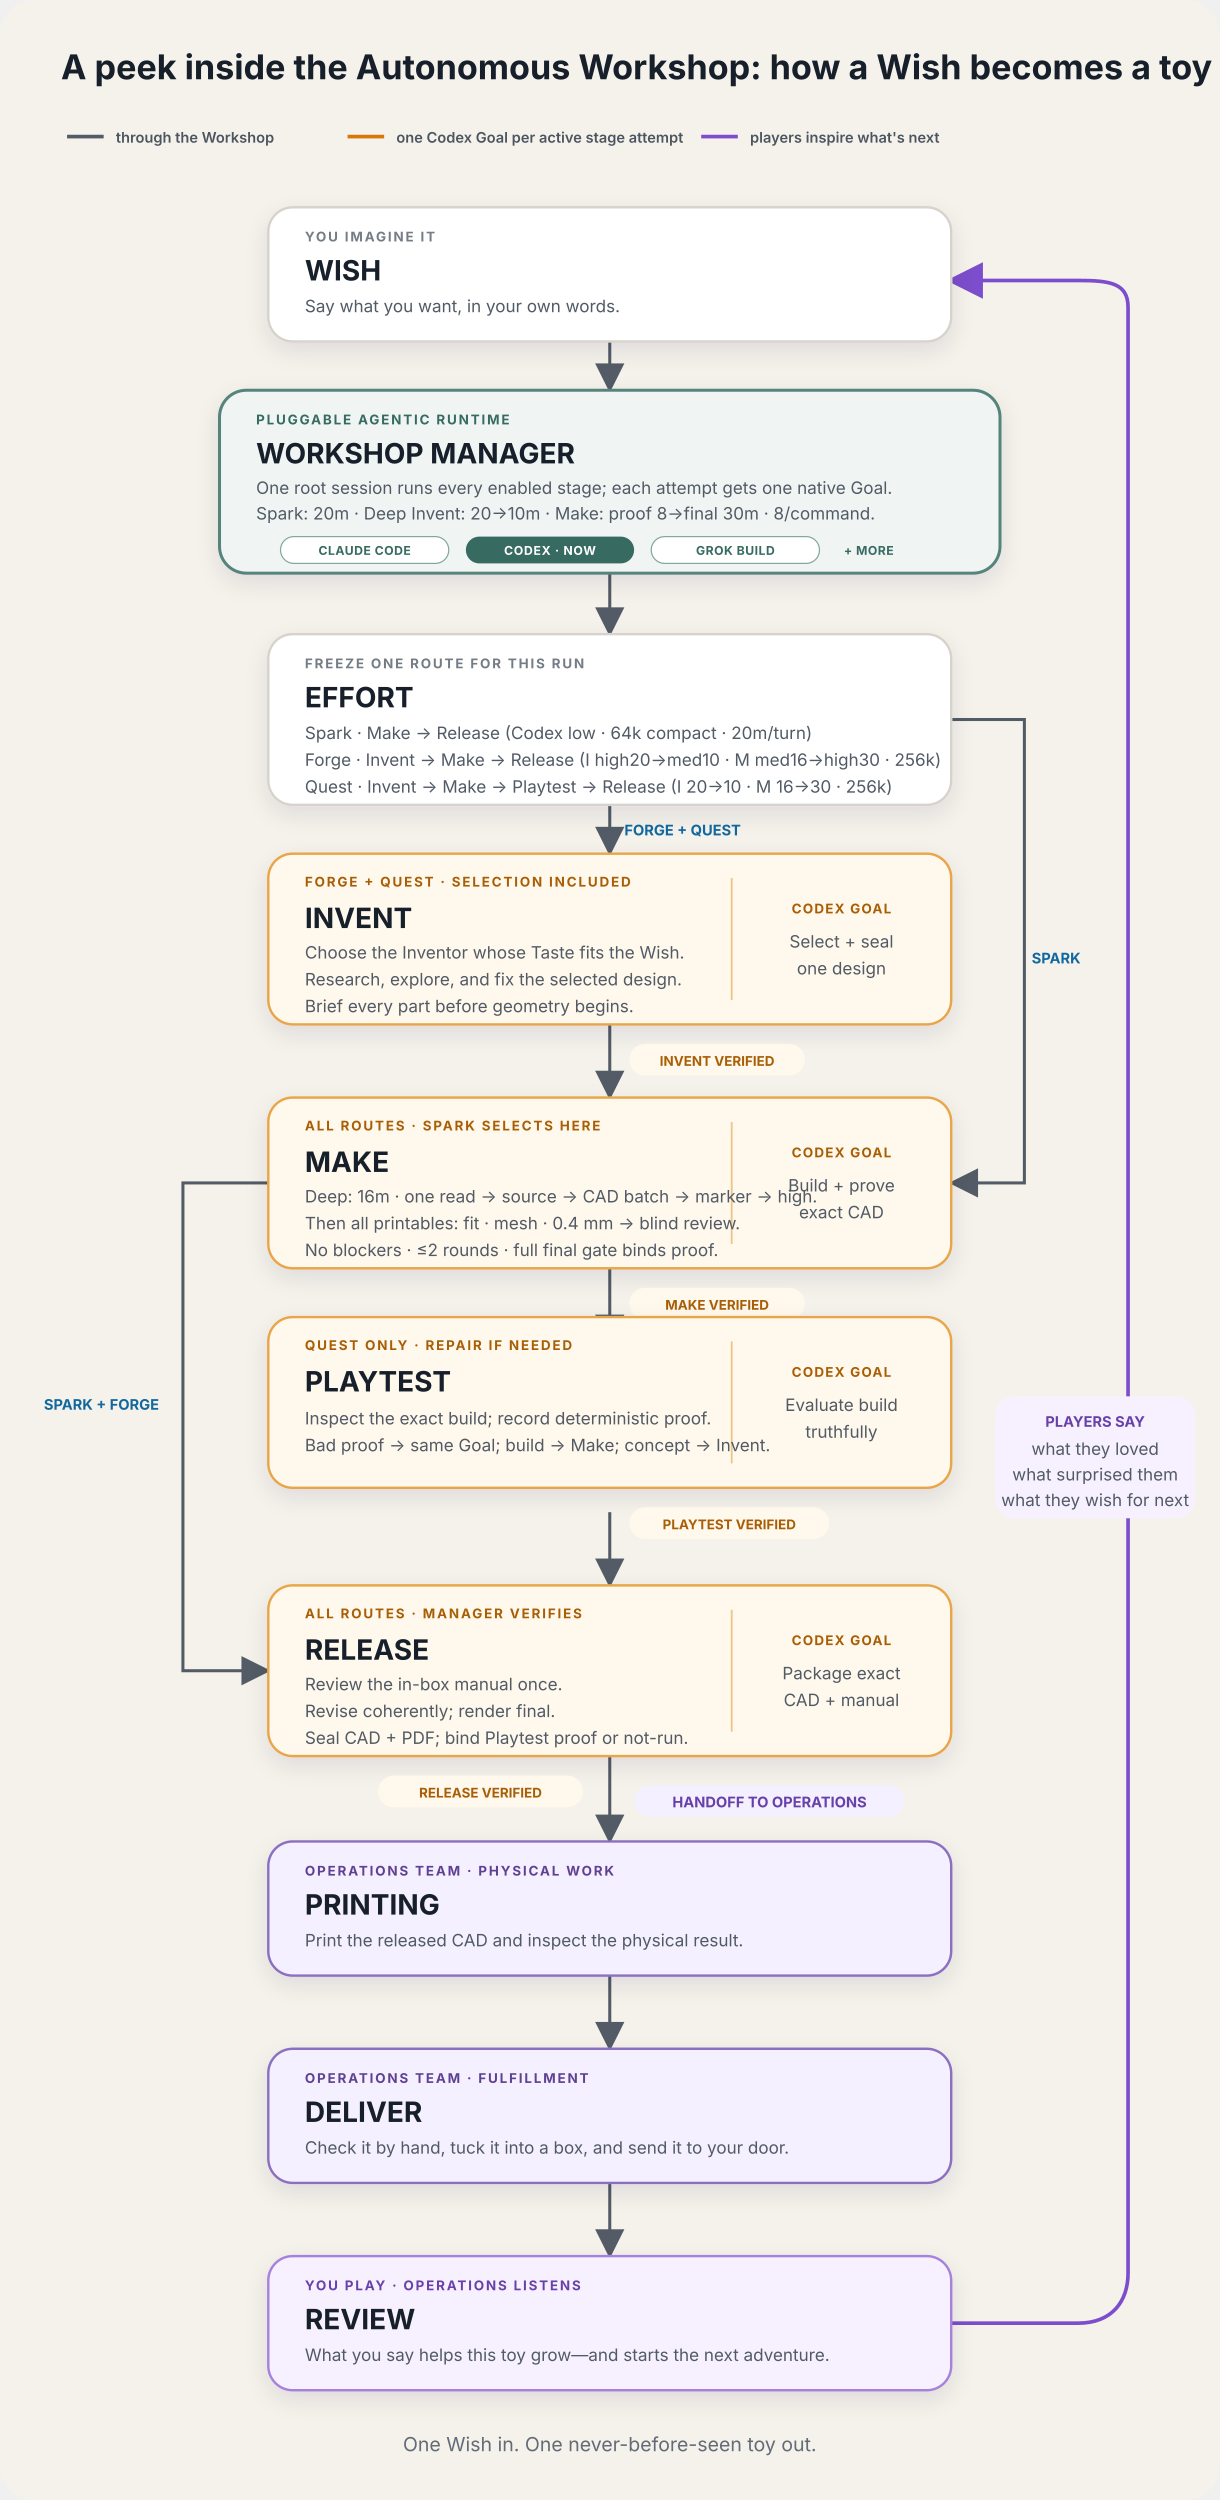
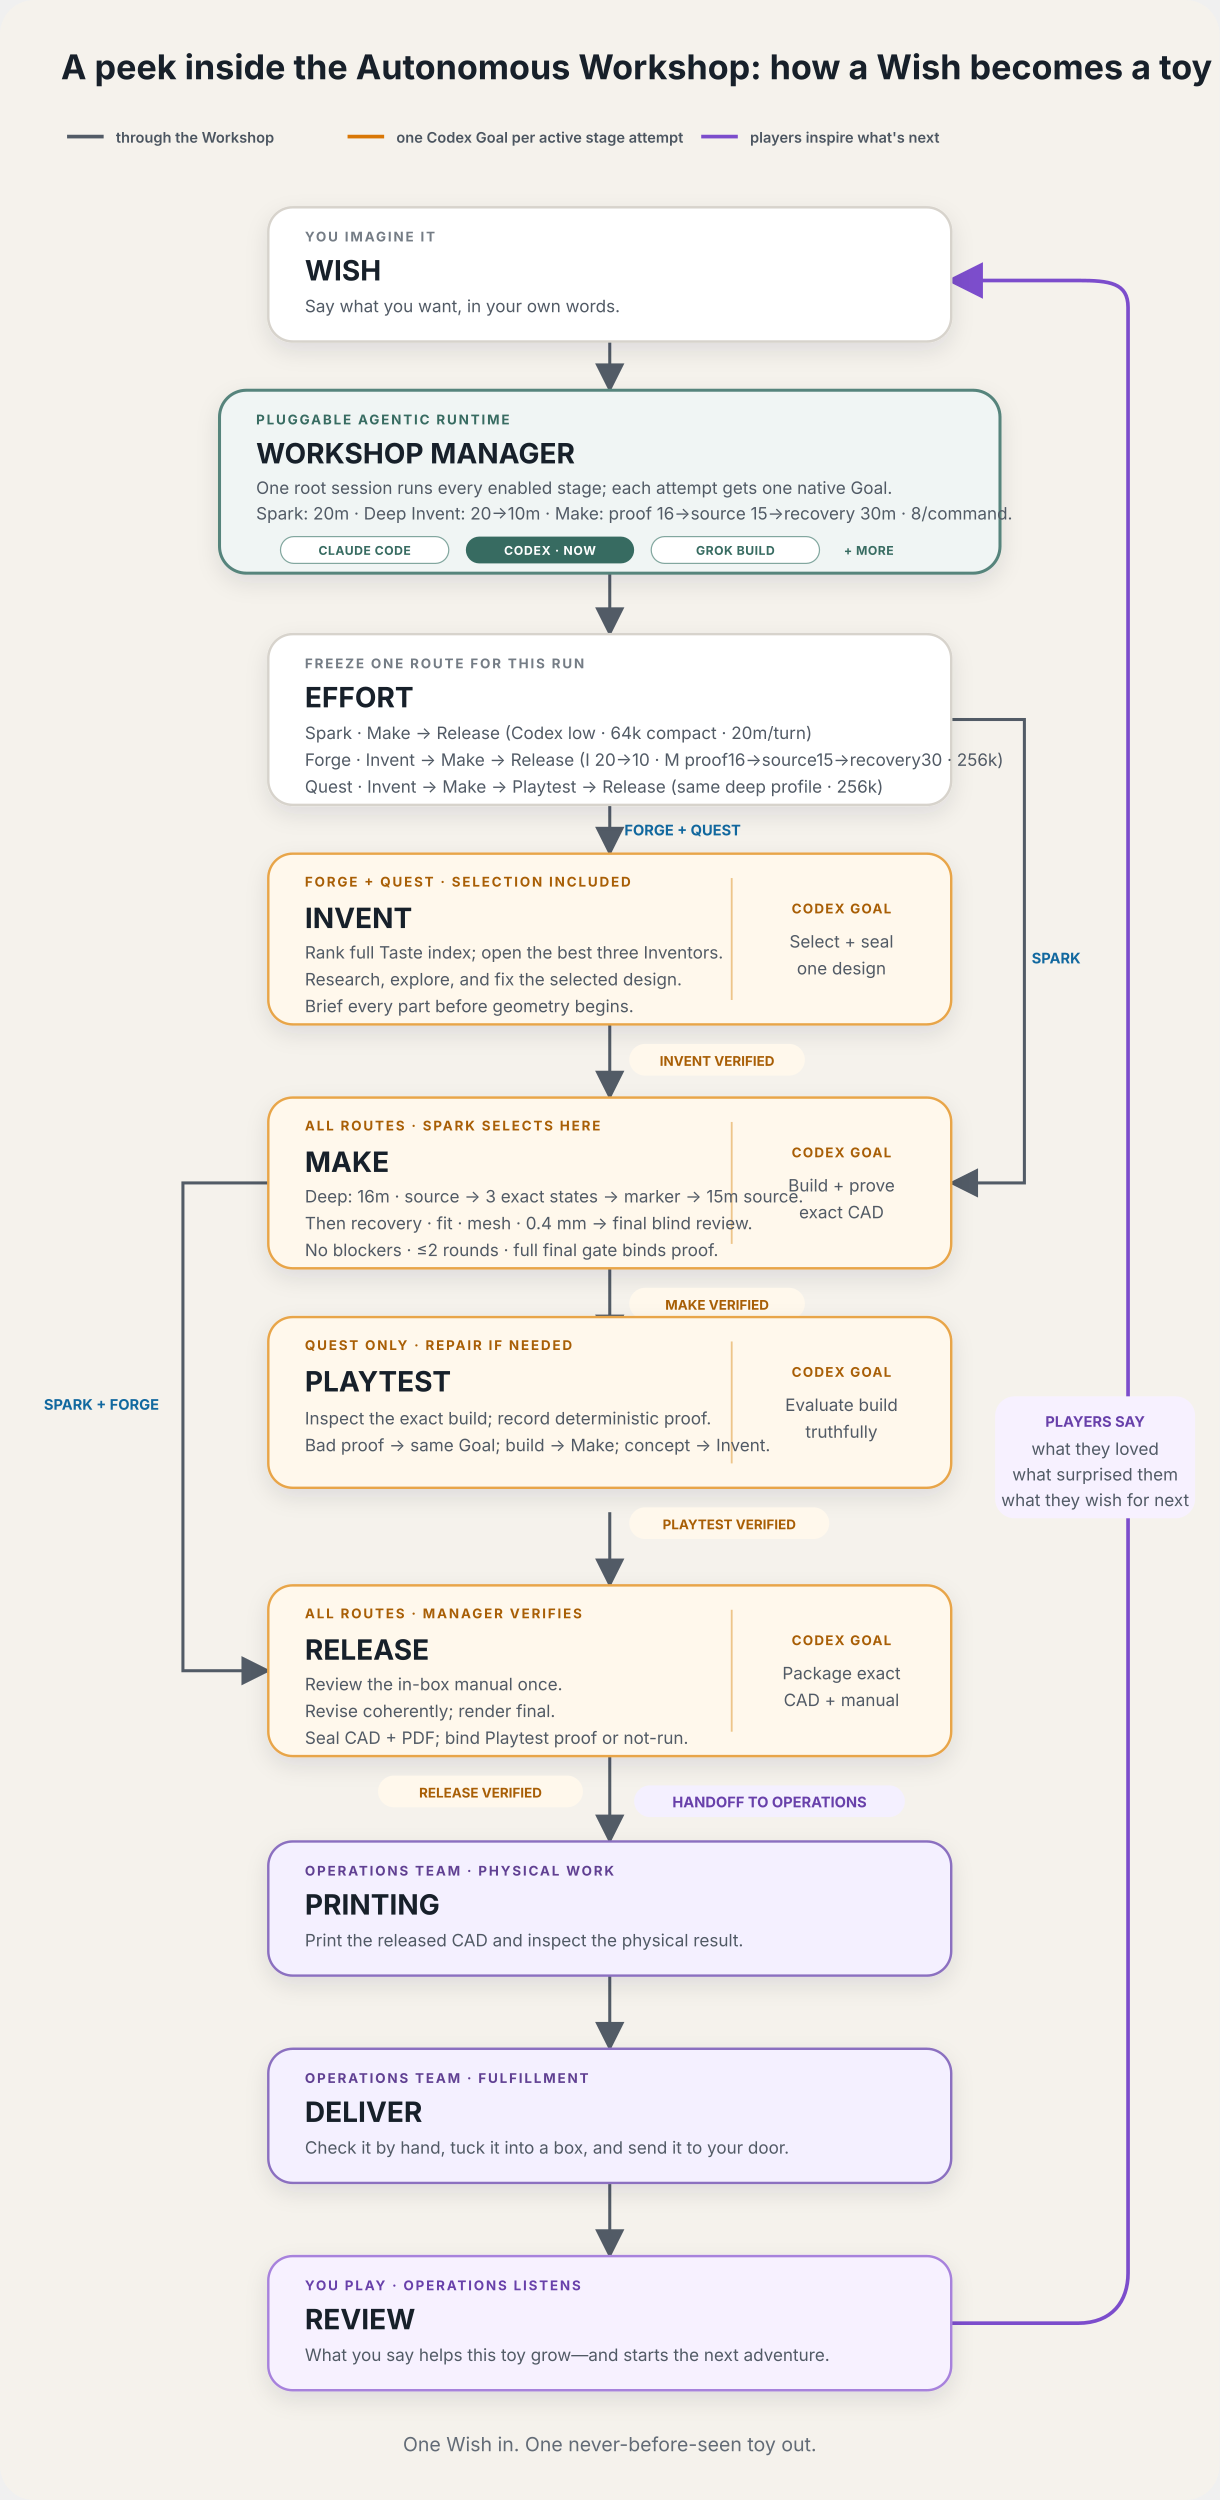
<svg xmlns="http://www.w3.org/2000/svg" viewBox="0 0 1000 2050" role="img" aria-labelledby="title description">
  <defs>
    <filter id="shadow" x="-20%" y="-20%" width="140%" height="160%">
      <feDropShadow dx="0" dy="7" stdDeviation="9" flood-color="#17202a" flood-opacity="0.10" />
    </filter>
    <marker id="arrow-main" viewBox="0 0 12 12" markerWidth="24" markerHeight="24" refX="11" refY="6" orient="auto" markerUnits="userSpaceOnUse" overflow="visible">
      <polygon points="0,0 12,6 0,12" fill="#525b66" />
    </marker>
    <marker id="arrow-ai" markerWidth="10" markerHeight="10" refX="8" refY="5" orient="auto" markerUnits="strokeWidth">
      <path d="M 0 0 L 10 5 L 0 10 z" fill="#1675b8" />
    </marker>
    <marker id="arrow-human" markerWidth="10" markerHeight="10" refX="8" refY="5" orient="auto" markerUnits="strokeWidth">
      <path d="M 0 0 L 10 5 L 0 10 z" fill="#7c4dcc" />
    </marker>
    <style>
      .title { font: 700 28px -apple-system, BlinkMacSystemFont, "Segoe UI", sans-serif; fill: #17202a; }
      .subtitle { font: 400 16px -apple-system, BlinkMacSystemFont, "Segoe UI", sans-serif; fill: #626b76; }
      .legend { font: 600 12px -apple-system, BlinkMacSystemFont, "Segoe UI", sans-serif; fill: #4b5560; }
      .node { fill: #ffffff; stroke: #d7d3cc; stroke-width: 2; }
      .node-manager { fill: #f0f5f4; stroke: #56847c; stroke-width: 2.5; }
      .node-internal { fill: #fff8ec; stroke: #e8a548; stroke-width: 2; }
      .node-ai { fill: #eef8ff; stroke: #67aee0; stroke-width: 2; }
      .node-human { fill: #f7f1ff; stroke: #a782dc; stroke-width: 2; }
      .node-ops { fill: #f4f0ff; stroke: #8b6fc0; stroke-width: 2; }
      .eyebrow { font: 700 11px -apple-system, BlinkMacSystemFont, "Segoe UI", sans-serif; letter-spacing: 1.5px; fill: #747c85; }
      .eyebrow-manager { fill: #376b61; }
      .eyebrow-internal { fill: #a85e05; }
      .eyebrow-ai { fill: #11689f; }
      .eyebrow-human { fill: #6840aa; }
      .eyebrow-ops { fill: #604092; }
      .heading { font: 700 23px -apple-system, BlinkMacSystemFont, "Segoe UI", sans-serif; fill: #17202a; }
      .body { font: 400 14px -apple-system, BlinkMacSystemFont, "Segoe UI", sans-serif; fill: #515a65; }
      .pill-now { fill: #376b61; }
      .pill-future { fill: #ffffff; stroke: #82a79f; stroke-width: 1; }
      .pill-now-text { font: 700 10px -apple-system, BlinkMacSystemFont, "Segoe UI", sans-serif; letter-spacing: 0.6px; fill: #ffffff; }
      .pill-future-text { font: 700 10px -apple-system, BlinkMacSystemFont, "Segoe UI", sans-serif; letter-spacing: 0.4px; fill: #376b61; }
      .goal-copy { font: 700 11px -apple-system, BlinkMacSystemFont, "Segoe UI", sans-serif; letter-spacing: 1px; fill: #a85e05; }
      .gate { font: 700 11px -apple-system, BlinkMacSystemFont, "Segoe UI", sans-serif; fill: #a85e05; }
      .gate-ai { font: 700 11px -apple-system, BlinkMacSystemFont, "Segoe UI", sans-serif; fill: #11689f; }
      .edge-label-ai { font: 700 12px -apple-system, BlinkMacSystemFont, "Segoe UI", sans-serif; fill: #11689f; }
      .edge-label-human { font: 700 12px -apple-system, BlinkMacSystemFont, "Segoe UI", sans-serif; fill: #6840aa; }
      .flow { fill: none; stroke: #525b66; stroke-width: 2.5; marker-end: url(#arrow-main); }
      .feedback-ai { fill: none; stroke: #1675b8; stroke-width: 3; marker-end: url(#arrow-ai); }
      .feedback-human { fill: none; stroke: #7c4dcc; stroke-width: 3; marker-end: url(#arrow-human); }
    </style>
  </defs>
  <rect width="1000" height="2050" rx="28" fill="#f5f2ec" />
  <text x="50" y="65" class="title">A peek inside the Autonomous Workshop: how a Wish becomes a toy</text>
  <g transform="translate(55 112)">
    <g>
      <line x1="0" y1="0" x2="30" y2="0" stroke="#525b66" stroke-width="3" />
      <text x="40" y="5" class="legend">through the Workshop</text>
    </g>
    <g transform="translate(230 0)">
      <line x1="0" y1="0" x2="30" y2="0" stroke="#d97706" stroke-width="3" />
      <text x="40" y="5" class="legend">one Codex Goal per active stage attempt</text>
    </g>
    <g transform="translate(520 0)">
      <line x1="0" y1="0" x2="30" y2="0" stroke="#7c4dcc" stroke-width="3" />
      <text x="40" y="5" class="legend">players inspire what's next</text>
    </g>
  </g>
  <path class="flow" d="M 500 280 V 320" />
  <path class="flow" d="M 500 470 V 520" />
  <path class="flow" d="M 500 660 V 700" />
  <path class="flow" d="M 500 840 V 900" />
  <path class="flow" d="M 500 1040 V 1100" />
  <path class="flow" d="M 500 1240 V 1300" />
  <path class="flow" d="M 500 1440 V 1510" />
  <path class="flow" d="M 500 1620 V 1680" />
  <path class="flow" d="M 500 1790 V 1850" />
  <path class="flow" d="M 780 590 H 840 V 970 H 780" />
  <path class="flow" d="M 220 970 H 150 V 1370 H 220" />
  <text x="846" y="790" class="edge-label-ai">SPARK</text>
  <text x="36" y="1156" class="edge-label-ai">SPARK + FORGE</text>
  <text x="512" y="685" class="edge-label-ai">FORGE + QUEST</text>
  <path class="feedback-human" d="M 780 1905 H 884 C 912 1905, 925 1887, 925 1864 V 252 C 925 232, 910 230, 884 230 H 782" />
  <g>
    <rect x="816" y="1145" width="164" height="100" rx="16" fill="#f7f1ff" />
    <text x="898" y="1170" text-anchor="middle" class="edge-label-human">PLAYERS SAY</text>
    <text x="898" y="1193" text-anchor="middle" class="body">what they loved</text>
    <text x="898" y="1214" text-anchor="middle" class="body">what surprised them</text>
    <text x="898" y="1235" text-anchor="middle" class="body">what they wish for next</text>
  </g>
  <g filter="url(#shadow)">
    <rect class="node" x="220" y="170" width="560" height="110" rx="20" />
  </g>
  <text x="250" y="198" class="eyebrow">YOU IMAGINE IT</text>
  <text x="250" y="230" class="heading">WISH</text>
  <text x="250" y="256" class="body">Say what you want, in your own words.</text>
  <g filter="url(#shadow)">
    <rect class="node-manager" x="180" y="320" width="640" height="150" rx="22" />
  </g>
  <text x="210" y="348" class="eyebrow eyebrow-manager">PLUGGABLE AGENTIC RUNTIME</text>
  <text x="210" y="380" class="heading">WORKSHOP MANAGER</text>
  <text x="210" y="405" class="body">One root session runs every enabled stage; each attempt gets one native Goal.</text>
-   <text x="210" y="426" class="body">Spark: 20m · Deep Invent: 20→10m · Make: proof 8→final 30m · 8/command.</text>
+   <text x="210" y="426" class="body">Spark: 20m · Deep Invent: 20→10m · Make: proof 16→source 15→recovery 30m · 8/command.</text>
  <rect x="230" y="440" width="138" height="22" rx="11" class="pill-future" />
  <text x="299" y="455" text-anchor="middle" class="pill-future-text">CLAUDE CODE</text>
  <rect x="382" y="440" width="138" height="22" rx="11" class="pill-now" />
  <text x="451" y="455" text-anchor="middle" class="pill-now-text">CODEX · NOW</text>
  <rect x="534" y="440" width="138" height="22" rx="11" class="pill-future" />
  <text x="603" y="455" text-anchor="middle" class="pill-future-text">GROK BUILD</text>
  <text x="692" y="455" class="pill-future-text">+ MORE</text>
  <g filter="url(#shadow)">
    <rect class="node" x="220" y="520" width="560" height="140" rx="20" />
  </g>
  <text x="250" y="548" class="eyebrow">FREEZE ONE ROUTE FOR THIS RUN</text>
  <text x="250" y="580" class="heading">EFFORT</text>
  <text x="250" y="606" class="body">Spark · Make → Release (Codex low · 64k compact · 20m/turn)</text>
-   <text x="250" y="628" class="body">Forge · Invent → Make → Release (I high20→med10 · M med16→high30 · 256k)</text>
-   <text x="250" y="650" class="body">Quest · Invent → Make → Playtest → Release (I 20→10 · M 16→30 · 256k)</text>
+   <text x="250" y="628" class="body">Forge · Invent → Make → Release (I 20→10 · M proof16→source15→recovery30 · 256k)</text>
+   <text x="250" y="650" class="body">Quest · Invent → Make → Playtest → Release (same deep profile · 256k)</text>
  <g filter="url(#shadow)">
    <rect class="node-internal" x="220" y="700" width="560" height="140" rx="20" />
  </g>
  <line x1="600" y1="720" x2="600" y2="820" stroke="#edc58a" stroke-width="1.5" />
  <text x="250" y="727" class="eyebrow eyebrow-internal">FORGE + QUEST · SELECTION INCLUDED</text>
  <text x="250" y="761" class="heading">INVENT</text>
-   <text x="250" y="786" class="body">Choose the Inventor whose Taste fits the Wish.</text>
+   <text x="250" y="786" class="body">Rank full Taste index; open the best three Inventors.</text>
  <text x="250" y="808" class="body">Research, explore, and fix the selected design.</text>
  <text x="250" y="830" class="body">Brief every part before geometry begins.</text>
  <text x="690" y="749" text-anchor="middle" class="goal-copy">CODEX GOAL</text>
  <text x="690" y="777" text-anchor="middle" class="body">Select + seal</text>
  <text x="690" y="799" text-anchor="middle" class="body">one design</text>
  <rect x="516" y="856" width="144" height="26" rx="13" fill="#fff8ec" />
  <text x="588" y="874" text-anchor="middle" class="gate">INVENT VERIFIED</text>
  <g filter="url(#shadow)">
    <rect class="node-internal" x="220" y="900" width="560" height="140" rx="20" />
  </g>
  <line x1="600" y1="920" x2="600" y2="1020" stroke="#edc58a" stroke-width="1.5" />
  <text x="250" y="927" class="eyebrow eyebrow-internal">ALL ROUTES · SPARK SELECTS HERE</text>
  <text x="250" y="961" class="heading">MAKE</text>
-   <text x="250" y="986" class="body">Deep: 16m · one read → source → CAD batch → marker → high.</text>
-   <text x="250" y="1008" class="body">Then all printables: fit · mesh · 0.4 mm → blind review.</text>
+   <text x="250" y="986" class="body">Deep: 16m · source → 3 exact states → marker → 15m source.</text>
+   <text x="250" y="1008" class="body">Then recovery · fit · mesh · 0.4 mm → final blind review.</text>
  <text x="250" y="1030" class="body">No blockers · ≤2 rounds · full final gate binds proof.</text>
  <text x="690" y="949" text-anchor="middle" class="goal-copy">CODEX GOAL</text>
  <text x="690" y="977" text-anchor="middle" class="body">Build + prove</text>
  <text x="690" y="999" text-anchor="middle" class="body">exact CAD</text>
  <rect x="516" y="1056" width="144" height="26" rx="13" fill="#fff8ec" />
  <text x="588" y="1074" text-anchor="middle" class="gate">MAKE VERIFIED</text>
  <g filter="url(#shadow)">
    <rect class="node-internal" x="220" y="1080" width="560" height="140" rx="20" />
  </g>
  <line x1="600" y1="1100" x2="600" y2="1200" stroke="#edc58a" stroke-width="1.5" />
  <text x="250" y="1107" class="eyebrow eyebrow-internal">QUEST ONLY · REPAIR IF NEEDED</text>
  <text x="250" y="1141" class="heading">PLAYTEST</text>
  <text x="250" y="1168" class="body">Inspect the exact build; record deterministic proof.</text>
  <text x="250" y="1190" class="body">Bad proof → same Goal; build → Make; concept → Invent.</text>
  <text x="690" y="1129" text-anchor="middle" class="goal-copy">CODEX GOAL</text>
  <text x="690" y="1157" text-anchor="middle" class="body">Evaluate build</text>
  <text x="690" y="1179" text-anchor="middle" class="body">truthfully</text>
  <rect x="516" y="1236" width="164" height="26" rx="13" fill="#fff8ec" />
  <text x="598" y="1254" text-anchor="middle" class="gate">PLAYTEST VERIFIED</text>
  <g filter="url(#shadow)">
    <rect class="node-internal" x="220" y="1300" width="560" height="140" rx="20" />
  </g>
  <line x1="600" y1="1320" x2="600" y2="1420" stroke="#edc58a" stroke-width="1.5" />
  <text x="250" y="1327" class="eyebrow eyebrow-internal">ALL ROUTES · MANAGER VERIFIES</text>
  <text x="250" y="1361" class="heading">RELEASE</text>
  <text x="250" y="1386" class="body">Review the in-box manual once.</text>
  <text x="250" y="1408" class="body">Revise coherently; render final.</text>
  <text x="250" y="1430" class="body">Seal CAD + PDF; bind Playtest proof or not-run.</text>
  <text x="690" y="1349" text-anchor="middle" class="goal-copy">CODEX GOAL</text>
  <text x="690" y="1377" text-anchor="middle" class="body">Package exact</text>
  <text x="690" y="1399" text-anchor="middle" class="body">CAD + manual</text>
  <rect x="310" y="1456" width="168" height="26" rx="13" fill="#fff8ec" />
  <text x="394" y="1474" text-anchor="middle" class="gate">RELEASE VERIFIED</text>
  <rect x="520" y="1464" width="222" height="26" rx="13" fill="#f4f0ff" />
  <text x="631" y="1482" text-anchor="middle" class="edge-label-human">HANDOFF TO OPERATIONS</text>
  <g filter="url(#shadow)">
    <rect class="node-ops" x="220" y="1510" width="560" height="110" rx="20" />
  </g>
  <text x="250" y="1538" class="eyebrow eyebrow-ops">OPERATIONS TEAM · PHYSICAL WORK</text>
  <text x="250" y="1570" class="heading">PRINTING</text>
  <text x="250" y="1596" class="body">Print the released CAD and inspect the physical result.</text>
  <g filter="url(#shadow)">
    <rect class="node-ops" x="220" y="1680" width="560" height="110" rx="20" />
  </g>
  <text x="250" y="1708" class="eyebrow eyebrow-ops">OPERATIONS TEAM · FULFILLMENT</text>
  <text x="250" y="1740" class="heading">DELIVER</text>
  <text x="250" y="1766" class="body">Check it by hand, tuck it into a box, and send it to your door.</text>
  <g filter="url(#shadow)">
    <rect class="node-human" x="220" y="1850" width="560" height="110" rx="20" />
  </g>
  <text x="250" y="1878" class="eyebrow eyebrow-human">YOU PLAY · OPERATIONS LISTENS</text>
  <text x="250" y="1910" class="heading">REVIEW</text>
  <text x="250" y="1936" class="body">What you say helps this toy grow—and starts the next adventure.</text>
  <text x="500" y="2010" text-anchor="middle" class="subtitle">One Wish in. One never-before-seen toy out.</text>
</svg>
